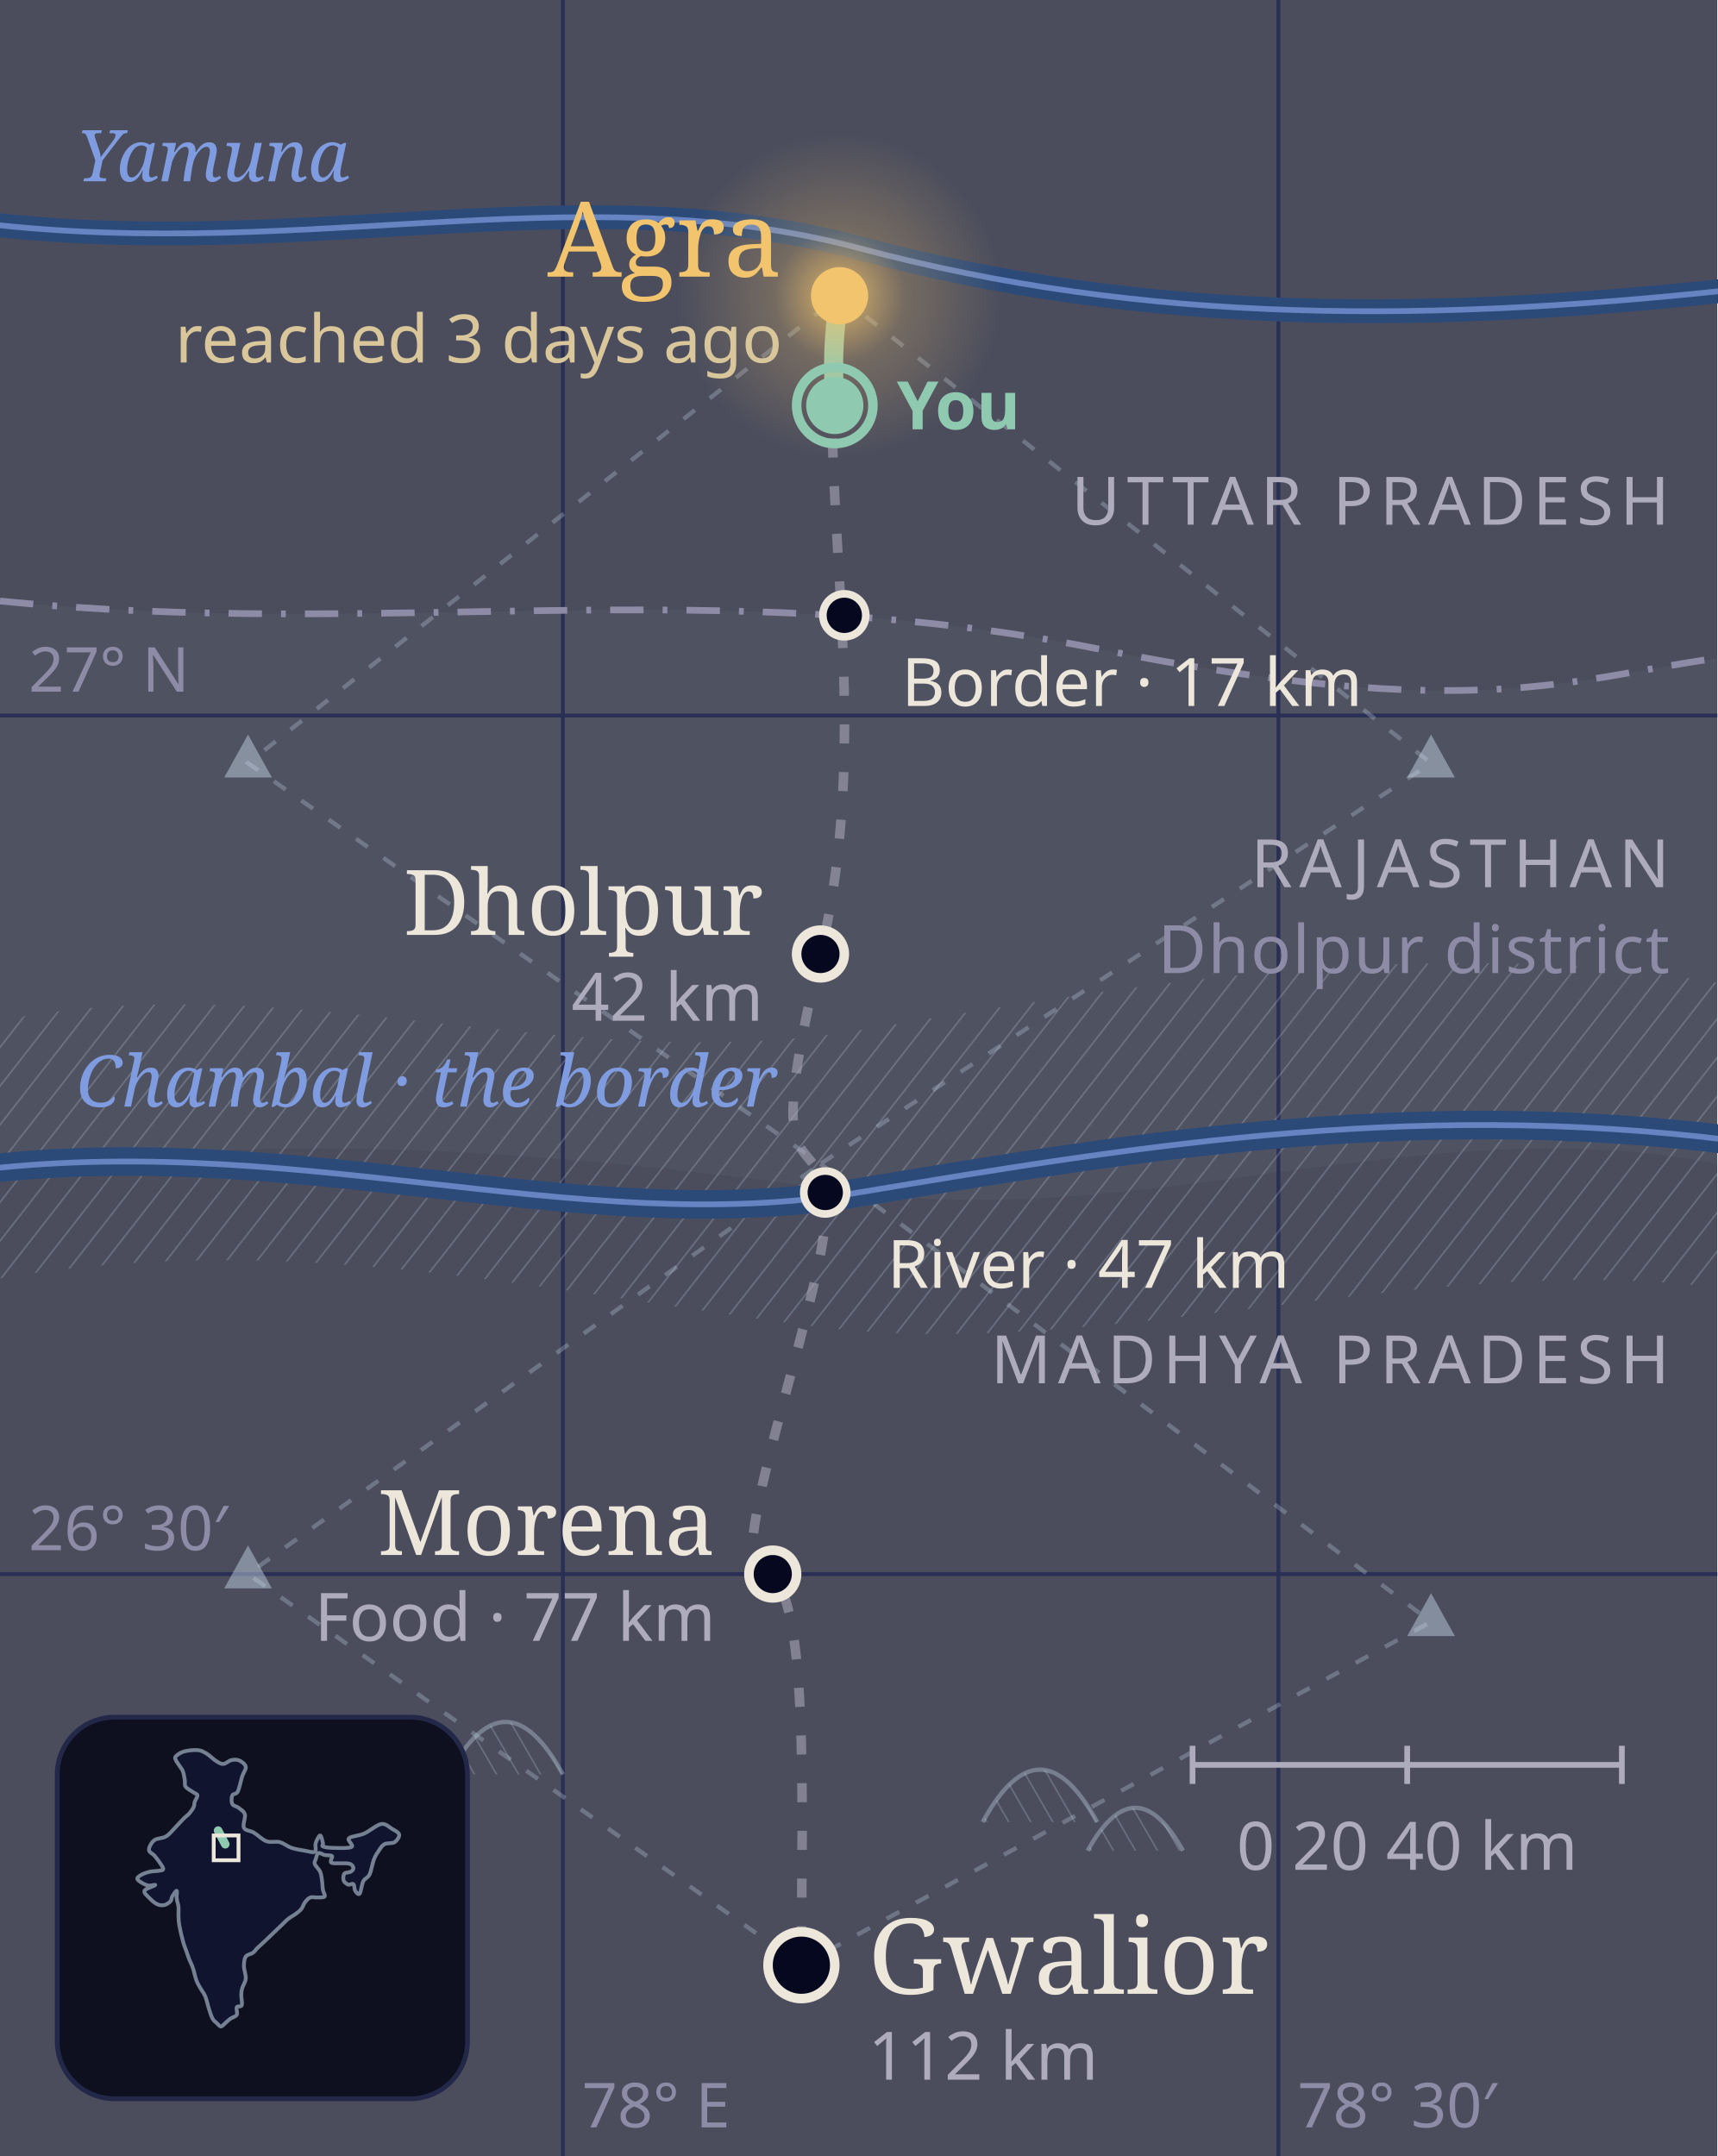
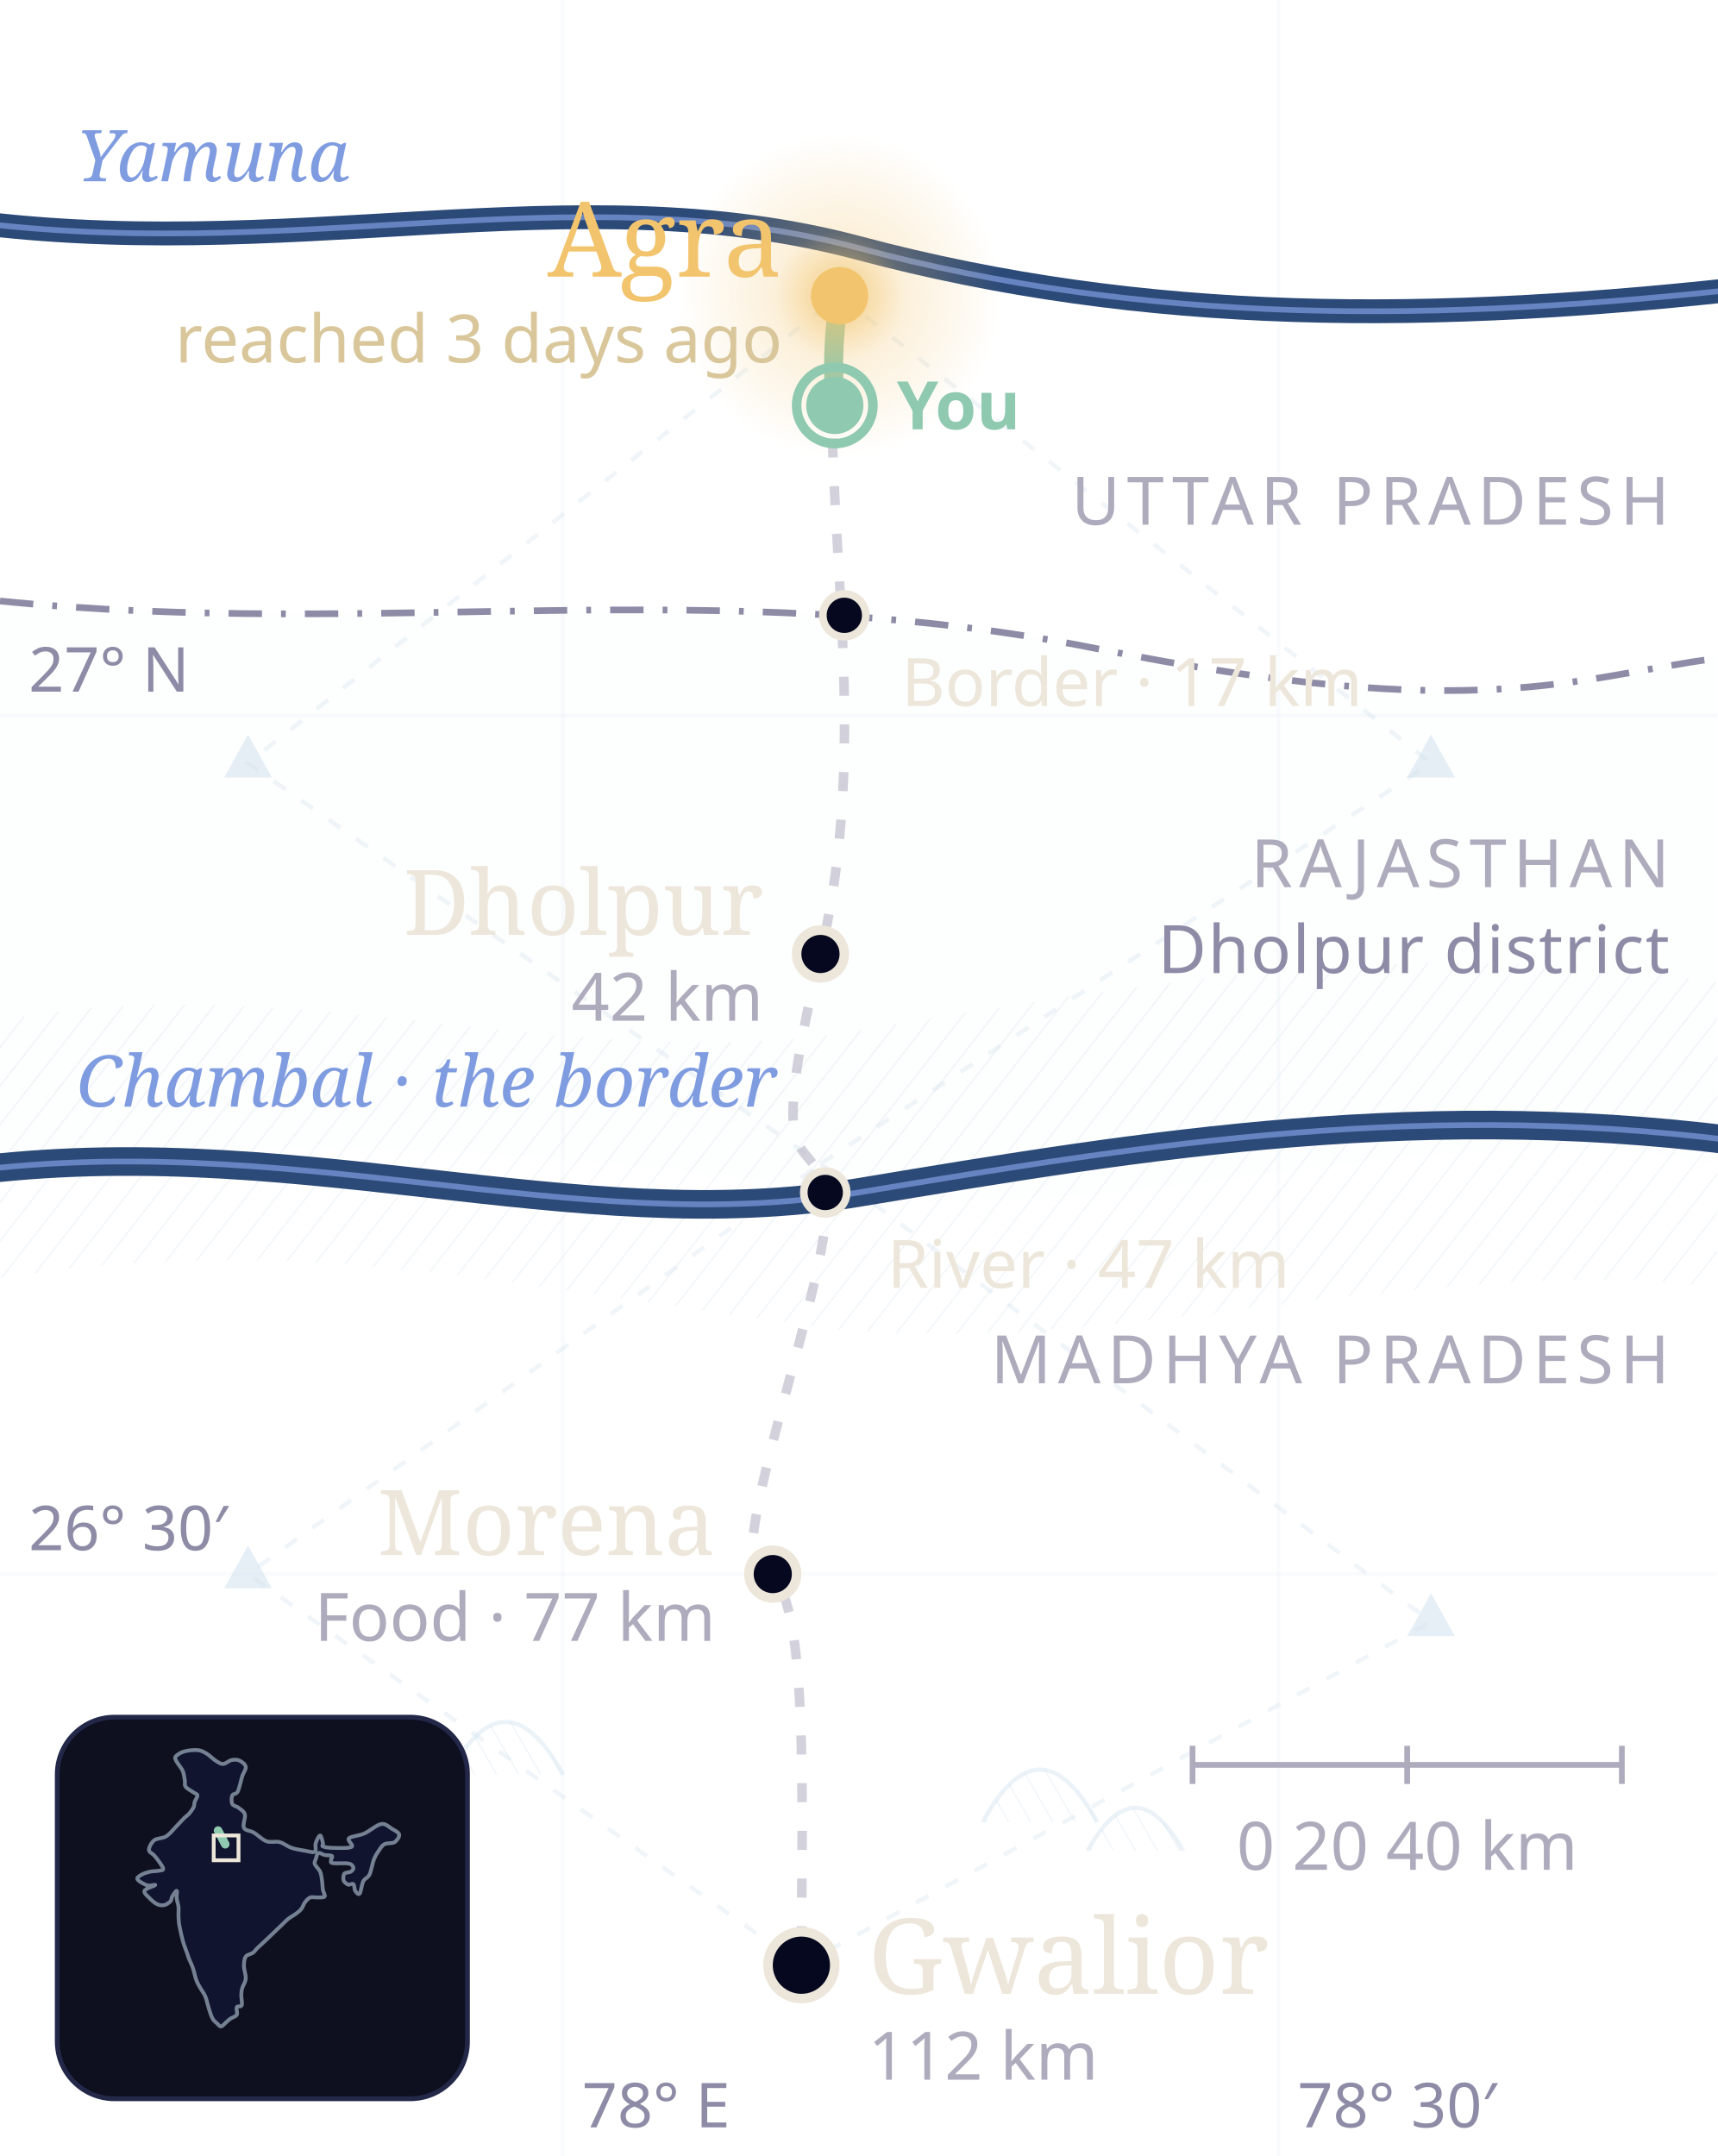
- <svg viewBox="0 0 360 452" role="img" aria-label="Map: Agra in Uttar Pradesh, Dholpur in Rajasthan, the Chambal river as the border, Morena and Gwalior in Madhya Pradesh">
+ <svg class="wp-map-svg" viewBox="0 0 360 452" role="img" aria-label="Map: Agra in Uttar Pradesh, Dholpur in Rajasthan, the Chambal river as the border, Morena and Gwalior in Madhya Pradesh">
  <defs>
    <radialGradient id="m2glow">
      <stop offset="0" stop-color="#f2c46d" stop-opacity=".85" />
      <stop offset=".4" stop-color="#f2c46d" stop-opacity=".25" />
      <stop offset="1" stop-color="#f2c46d" stop-opacity="0" />
    </radialGradient>
    <pattern id="m2hatch" width="5" height="5" patternUnits="userSpaceOnUse" patternTransform="rotate(38)">
      <line x1="0" y1="0" x2="0" y2="5" stroke="#c9dcea" stroke-width=".7" opacity=".22" />
    </pattern>
    <pattern id="m2hill" width="4" height="4" patternUnits="userSpaceOnUse" patternTransform="rotate(-30)">
      <line x1="0" y1="0" x2="0" y2="4" stroke="#c9dcea" stroke-width=".6" opacity=".25" />
    </pattern>
    <filter id="m2soft" x="-30%" y="-30%" width="160%" height="160%">
      <feGaussianBlur stdDeviation="1.8" />
    </filter>
  </defs>
-   <rect width="360" height="452" fill="#05081f" opacity=".72" />
  <path d="M0 126 C80 134 150 120 230 136 S330 142 360 138 L360 244 C300 232 240 258 180 250 S60 236 0 246 Z" fill="#c9dcea" opacity=".035" />
-   <g stroke="#2a2f55" stroke-width=".8">
+   <g stroke="#c9dcea" stroke-opacity=".12" stroke-width=".8">
    <line x1="0" y1="150" x2="360" y2="150" />
    <line x1="0" y1="330" x2="360" y2="330" />
    <line x1="118" y1="0" x2="118" y2="452" />
    <line x1="268" y1="0" x2="268" y2="452" />
  </g>
  <g font-family="DM Mono" font-size="13" fill="#8e8ba6">
    <text x="122" y="446">78° E</text>
    <text x="272" y="446">78° 30′</text>
    <text x="6" y="145">27° N</text>
    <text x="6" y="325">26° 30′</text>
  </g>
  <path d="M0 214 C60 202 120 226 180 216 S300 196 360 206 L360 270 C300 262 230 286 170 278 S60 258 0 268 Z" fill="url(#m2hatch)" />
  <path d="M206 382 q12 -22 24 0 M228 388 q10 -18 20 0 M94 372 q12 -22 24 0" fill="url(#m2hill)" stroke="#c9dcea" stroke-opacity=".35" stroke-width=".9" />
  <g stroke="#c9dcea" stroke-opacity=".28" stroke-width=".9" stroke-dasharray="3 4" fill="none">
    <path d="M176 62 L300 160 L172 244 L52 160 Z M172 244 L300 340 L168 412 L52 330 Z" />
  </g>
  <g fill="#c9dcea" opacity=".45">
    <path d="M300 154 l5 9 h-10 z" />
    <path d="M52 154 l5 9 h-10 z" />
    <path d="M300 334 l5 9 h-10 z" />
    <path d="M52 324 l5 9 h-10 z" />
  </g>
  <path d="M-10 46 C60 56 120 36 180 52 S300 68 370 60" fill="none" stroke="#2c4a78" stroke-width="5" stroke-linecap="round" />
  <path d="M-10 46 C60 56 120 36 180 52 S300 68 370 60" fill="none" stroke="#7f9ce0" stroke-width="1.2" opacity=".7" />
  <text x="16" y="38" font-family="Fraunces Variable, Georgia, serif" font-style="italic" font-size="15" fill="#7f9ce0">Yamuna</text>
  <path d="M-10 246 C60 236 120 260 180 250 S300 230 370 240" fill="none" stroke="#2c4a78" stroke-width="6" stroke-linecap="round" />
  <path d="M-10 246 C60 236 120 260 180 250 S300 230 370 240" fill="none" stroke="#7f9ce0" stroke-width="1.2" opacity=".7" />
  <text x="16" y="232" font-family="Fraunces Variable, Georgia, serif" font-style="italic" font-size="15" fill="#7f9ce0">Chambal · the border</text>
  <path d="M0 126 C80 134 150 120 230 136 S330 142 360 138" fill="none" stroke="#8e8ba6" stroke-width="1.4" stroke-dasharray="7 4 1 4" />
  <g font-family="DM Sans Variable, system-ui, sans-serif" font-size="14" letter-spacing="1.4" fill="#aeabbd">
    <text x="350" y="110" text-anchor="end">UTTAR PRADESH</text>
    <text x="350" y="186" text-anchor="end">RAJASTHAN</text>
    <text x="350" y="204" text-anchor="end" letter-spacing=".3" font-size="14" fill="#8e8ba6">Dholpur district</text>
    <text x="350" y="290" text-anchor="end">MADHYA PRADESH</text>
  </g>
  <path d="M176 62 C170 100 184 150 172 200 S170 236 173 250 S150 330 160 330 S168 380 168 412" fill="none" stroke="#aeabbd" stroke-opacity=".55" stroke-width="2" stroke-dasharray="4 6" />
  <path d="M176 62 C174 74 175 82 175 85" fill="none" stroke="#8fc9b0" stroke-width="10" stroke-linecap="round" opacity=".3" filter="url(#m2soft)" />
  <path d="M176 62 C174 74 175 82 175 85" fill="none" stroke="#8fc9b0" stroke-width="4" stroke-linecap="round" />
  <g font-family="DM Sans Variable, system-ui, sans-serif" font-size="14" fill="#ede6da">
    <circle cx="177" cy="129" r="4.5" fill="#05081f" stroke="#ede6da" stroke-width="1.6" />
    <text x="189" y="148">Border · 17 km</text>
    <circle cx="173" cy="250" r="4.5" fill="#05081f" stroke="#ede6da" stroke-width="1.6" />
    <text x="186" y="270">River · 47 km</text>
  </g>
  <circle cx="172" cy="200" r="5" fill="#05081f" stroke="#ede6da" stroke-width="2" />
  <text x="160" y="196" text-anchor="end" font-family="Fraunces Variable, Georgia, serif" font-size="19" fill="#ede6da">Dholpur</text>
  <text x="160" y="214" text-anchor="end" font-family="DM Sans Variable, system-ui, sans-serif" font-size="14" fill="#aeabbd">42 km</text>
  <circle cx="162" cy="330" r="5" fill="#05081f" stroke="#ede6da" stroke-width="2" />
  <text x="150" y="326" text-anchor="end" font-family="Fraunces Variable, Georgia, serif" font-size="19" fill="#ede6da">Morena</text>
  <text x="150" y="344" text-anchor="end" font-family="DM Sans Variable, system-ui, sans-serif" font-size="14" fill="#aeabbd">Food · 77 km</text>
  <circle cx="176" cy="62" r="34" fill="url(#m2glow)" />
  <circle cx="176" cy="62" r="6" fill="#f2c46d" />
  <text x="164" y="58" text-anchor="end" font-family="Fraunces Variable, Georgia, serif" font-size="22" fill="#f2c46d">Agra</text>
  <text x="164" y="76" text-anchor="end" font-family="DM Sans Variable, system-ui, sans-serif" font-size="14" fill="#d9c79b">reached 3 days ago</text>
-   <circle class="pulse" cx="175" cy="85" r="8" fill="none" stroke="#8fc9b0" stroke-width="2" />
+   <circle class="wp-pulse" cx="175" cy="85" r="8" fill="none" stroke="#8fc9b0" stroke-width="2" />
  <circle cx="175" cy="85" r="6" fill="#8fc9b0" />
  <text x="188" y="90" font-family="DM Sans Variable, system-ui, sans-serif" font-weight="700" font-size="14" fill="#8fc9b0">You</text>
  <circle cx="168" cy="412" r="7" fill="#05081f" stroke="#ede6da" stroke-width="2" />
  <text x="182" y="418" font-family="Fraunces Variable, Georgia, serif" font-size="22" fill="#ede6da">Gwalior</text>
  <text x="182" y="436" font-family="DM Sans Variable, system-ui, sans-serif" font-size="14" fill="#aeabbd">112 km</text>
  <g transform="translate(250 370)" stroke="#aeabbd" stroke-width="1.2">
    <line x1="0" y1="0" x2="90" y2="0" />
    <line x1="0" y1="-4" x2="0" y2="4" />
    <line x1="45" y1="-4" x2="45" y2="4" />
    <line x1="90" y1="-4" x2="90" y2="4" />
  </g>
  <text x="295" y="392" text-anchor="middle" font-family="DM Mono" font-size="14" fill="#aeabbd">0  20  40 km</text>
  <g transform="translate(12 360)">
    <rect width="86" height="80" rx="12" fill="#0e1020" stroke="#232849" />
    <g transform="translate(14 4) scale(0.2)">
      <path d="M54.3 21.0 C55.7 19.5 59.0 17.1 62.8 16.0 C66.6 14.9 73.0 14.2 76.9 14.5 C80.8 14.8 83.0 16.1 86.3 18.0 C89.6 19.9 93.6 24.2 96.6 26.0 C99.6 27.8 101.4 29.2 104.1 29.0 C106.8 28.8 109.8 25.6 112.6 25.0 C115.4 24.4 118.5 24.3 121.0 25.5 C123.5 26.7 127.1 29.2 127.6 32.0 C128.1 34.8 125.3 37.7 123.9 42.0 C122.5 46.3 120.9 54.7 119.2 58.0 C117.5 61.3 114.5 59.8 113.5 62.0 C112.5 64.2 112.4 68.8 113.5 71.0 C114.6 73.2 117.9 73.2 120.1 75.0 C122.3 76.8 125.8 78.5 126.7 82.0 C127.6 85.5 124.1 92.8 125.7 96.0 C127.3 99.2 132.2 98.7 136.1 101.0 C140.0 103.3 144.7 108.3 149.2 110.0 C153.7 111.7 158.9 109.8 163.3 111.0 C167.7 112.2 171.2 115.5 175.6 117.0 C180.0 118.5 185.6 119.3 189.7 120.0 C193.8 120.7 198.1 122.3 200.0 121.0 C201.9 119.7 200.0 114.8 200.9 112.0 C201.8 109.2 204.3 104.0 205.6 104.0 C206.9 104.0 208.0 110.1 208.5 112.0 C209.0 113.9 206.8 114.7 208.5 115.5 C210.2 116.3 213.8 116.9 218.8 117.0 C223.8 117.1 235.7 117.7 238.5 116.0 C241.3 114.3 233.5 109.3 235.7 107.0 C237.9 104.7 246.0 104.5 251.7 102.0 C257.4 99.5 264.8 92.8 269.6 92.0 C274.5 91.2 277.7 95.2 280.8 97.0 C283.9 98.8 287.9 100.7 288.4 103.0 C288.9 105.3 286.2 109.3 283.7 111.0 C281.2 112.7 276.0 111.7 273.3 113.0 C270.6 114.3 269.6 116.3 267.7 119.0 C265.8 121.7 263.7 124.7 262.0 129.0 C260.3 133.3 259.2 141.2 257.3 145.0 C255.4 148.8 252.5 148.7 250.8 152.0 C249.1 155.3 248.4 163.3 247.0 165.0 C245.6 166.7 243.4 163.7 242.3 162.0 C241.2 160.3 241.7 156.1 240.4 155.0 C239.2 153.9 236.5 156.2 234.8 155.5 C233.1 154.8 230.7 152.9 230.1 151.0 C229.5 149.1 229.8 145.5 231.0 144.0 C232.2 142.5 236.0 143.0 237.6 142.0 C239.2 141.0 240.7 139.4 240.4 138.0 C240.1 136.6 239.3 134.3 235.7 133.5 C232.1 132.7 221.9 133.6 218.8 133.0 C215.7 132.4 217.1 131.2 216.9 130.0 C216.8 128.8 219.0 126.4 217.9 125.5 C216.8 124.6 212.7 125.0 210.3 124.5 C208.0 124.0 205.4 121.8 203.8 122.5 C202.2 123.2 201.5 127.1 200.9 129.0 C200.3 130.9 199.2 131.8 200.0 134.0 C200.8 136.2 204.3 139.2 205.6 142.0 C206.8 144.8 207.0 147.8 207.5 151.0 C208.0 154.2 208.0 158.2 208.5 161.0 C209.0 163.8 211.2 166.7 210.3 168.0 C209.4 169.3 205.3 168.8 202.8 169.0 C200.3 169.2 197.5 168.2 195.3 169.0 C193.1 169.8 191.3 172.0 189.7 174.0 C188.1 176.0 187.5 179.0 185.9 181.0 C184.3 183.0 182.5 184.3 180.3 186.0 C178.1 187.7 175.0 189.2 172.7 191.0 C170.3 192.8 168.8 194.5 166.2 197.0 C163.5 199.5 159.9 203.0 156.8 206.0 C153.7 209.0 150.2 212.3 147.4 215.0 C144.6 217.7 141.9 220.0 139.8 222.0 C137.8 224.0 137.1 225.5 135.1 227.0 C133.1 228.5 129.2 228.7 127.6 231.0 C126.0 233.3 125.7 237.2 125.7 241.0 C125.7 244.8 127.9 250.2 127.6 254.0 C127.3 257.8 124.7 261.2 123.9 264.0 C123.1 266.8 123.0 268.0 122.9 271.0 C122.8 274.0 124.2 279.8 123.4 282.0 C122.6 284.2 119.1 282.3 118.2 284.0 C117.3 285.7 119.3 290.0 118.2 292.0 C117.1 294.0 113.5 294.7 111.6 296.0 C109.7 297.3 108.6 298.6 106.9 300.0 C105.2 301.4 103.3 304.0 101.7 304.2 C100.1 304.4 99.0 302.4 97.5 301.0 C96.0 299.6 94.2 298.5 92.8 296.0 C91.4 293.5 90.3 289.8 89.1 286.0 C87.8 282.2 86.7 276.5 85.3 273.0 C83.9 269.5 82.2 267.8 80.6 265.0 C79.0 262.2 77.3 259.7 75.9 256.0 C74.5 252.3 73.5 246.7 72.2 243.0 C71.0 239.3 69.5 236.8 68.4 234.0 C67.3 231.2 66.7 229.2 65.6 226.0 C64.5 222.8 63.0 219.5 61.8 215.0 C60.5 210.5 58.9 203.3 58.1 199.0 C57.3 194.7 57.3 192.3 57.1 189.0 C56.9 185.7 57.4 182.2 57.1 179.0 C56.8 175.8 55.5 172.8 55.2 170.0 C54.9 167.2 56.0 162.3 55.2 162.0 C54.4 161.7 51.6 166.2 50.5 168.0 C49.4 169.8 50.1 171.5 48.7 173.0 C47.3 174.5 44.5 176.5 42.1 177.0 C39.8 177.5 37.1 177.2 34.6 176.0 C32.1 174.8 29.2 172.3 27.0 170.0 C24.8 167.7 20.4 164.3 21.4 162.0 C22.3 159.7 32.1 156.9 32.7 156.0 C33.3 155.1 27.7 157.0 25.2 156.5 C22.7 156.0 19.5 154.2 17.6 153.0 C15.7 151.8 13.7 150.3 13.9 149.0 C14.1 147.7 16.4 146.2 18.6 145.0 C20.8 143.8 24.0 142.7 27.0 142.0 C30.0 141.3 34.0 141.5 36.4 141.0 C38.8 140.5 41.1 140.7 41.1 139.0 C41.1 137.3 38.0 133.3 36.4 131.0 C34.8 128.7 33.4 127.0 31.7 125.0 C30.0 123.0 26.1 121.7 26.1 119.0 C26.1 116.3 28.7 111.3 31.7 109.0 C34.7 106.7 40.4 107.2 44.0 105.0 C47.6 102.8 50.3 99.2 53.4 96.0 C56.5 92.8 60.3 88.5 62.8 86.0 C65.3 83.5 66.7 83.0 68.4 81.0 C70.1 79.0 72.2 76.0 73.1 74.0 C74.0 72.0 73.4 71.0 74.0 69.0 C74.6 67.0 77.1 63.7 76.9 62.0 C76.8 60.3 75.1 60.5 73.1 59.0 C71.0 57.5 66.2 55.2 64.6 53.0 C63.0 50.8 64.2 48.7 63.7 46.0 C63.2 43.3 62.7 39.5 61.8 37.0 C60.9 34.5 59.4 33.0 58.1 31.0 C56.9 29.0 54.9 26.7 54.3 25.0 C53.7 23.3 52.9 22.5 54.3 21.0Z" fill="#10142e" stroke="#c9dcea" stroke-opacity=".55" stroke-width="4" />
      <path d="M98.6 98.9 L106.1 113.2" fill="none" stroke="#8fc9b0" stroke-width="9" stroke-linecap="round" />
      <rect x="94" y="104" width="26" height="26" fill="none" stroke="#ede6da" stroke-width="4" />
    </g>
  </g>
</svg>
